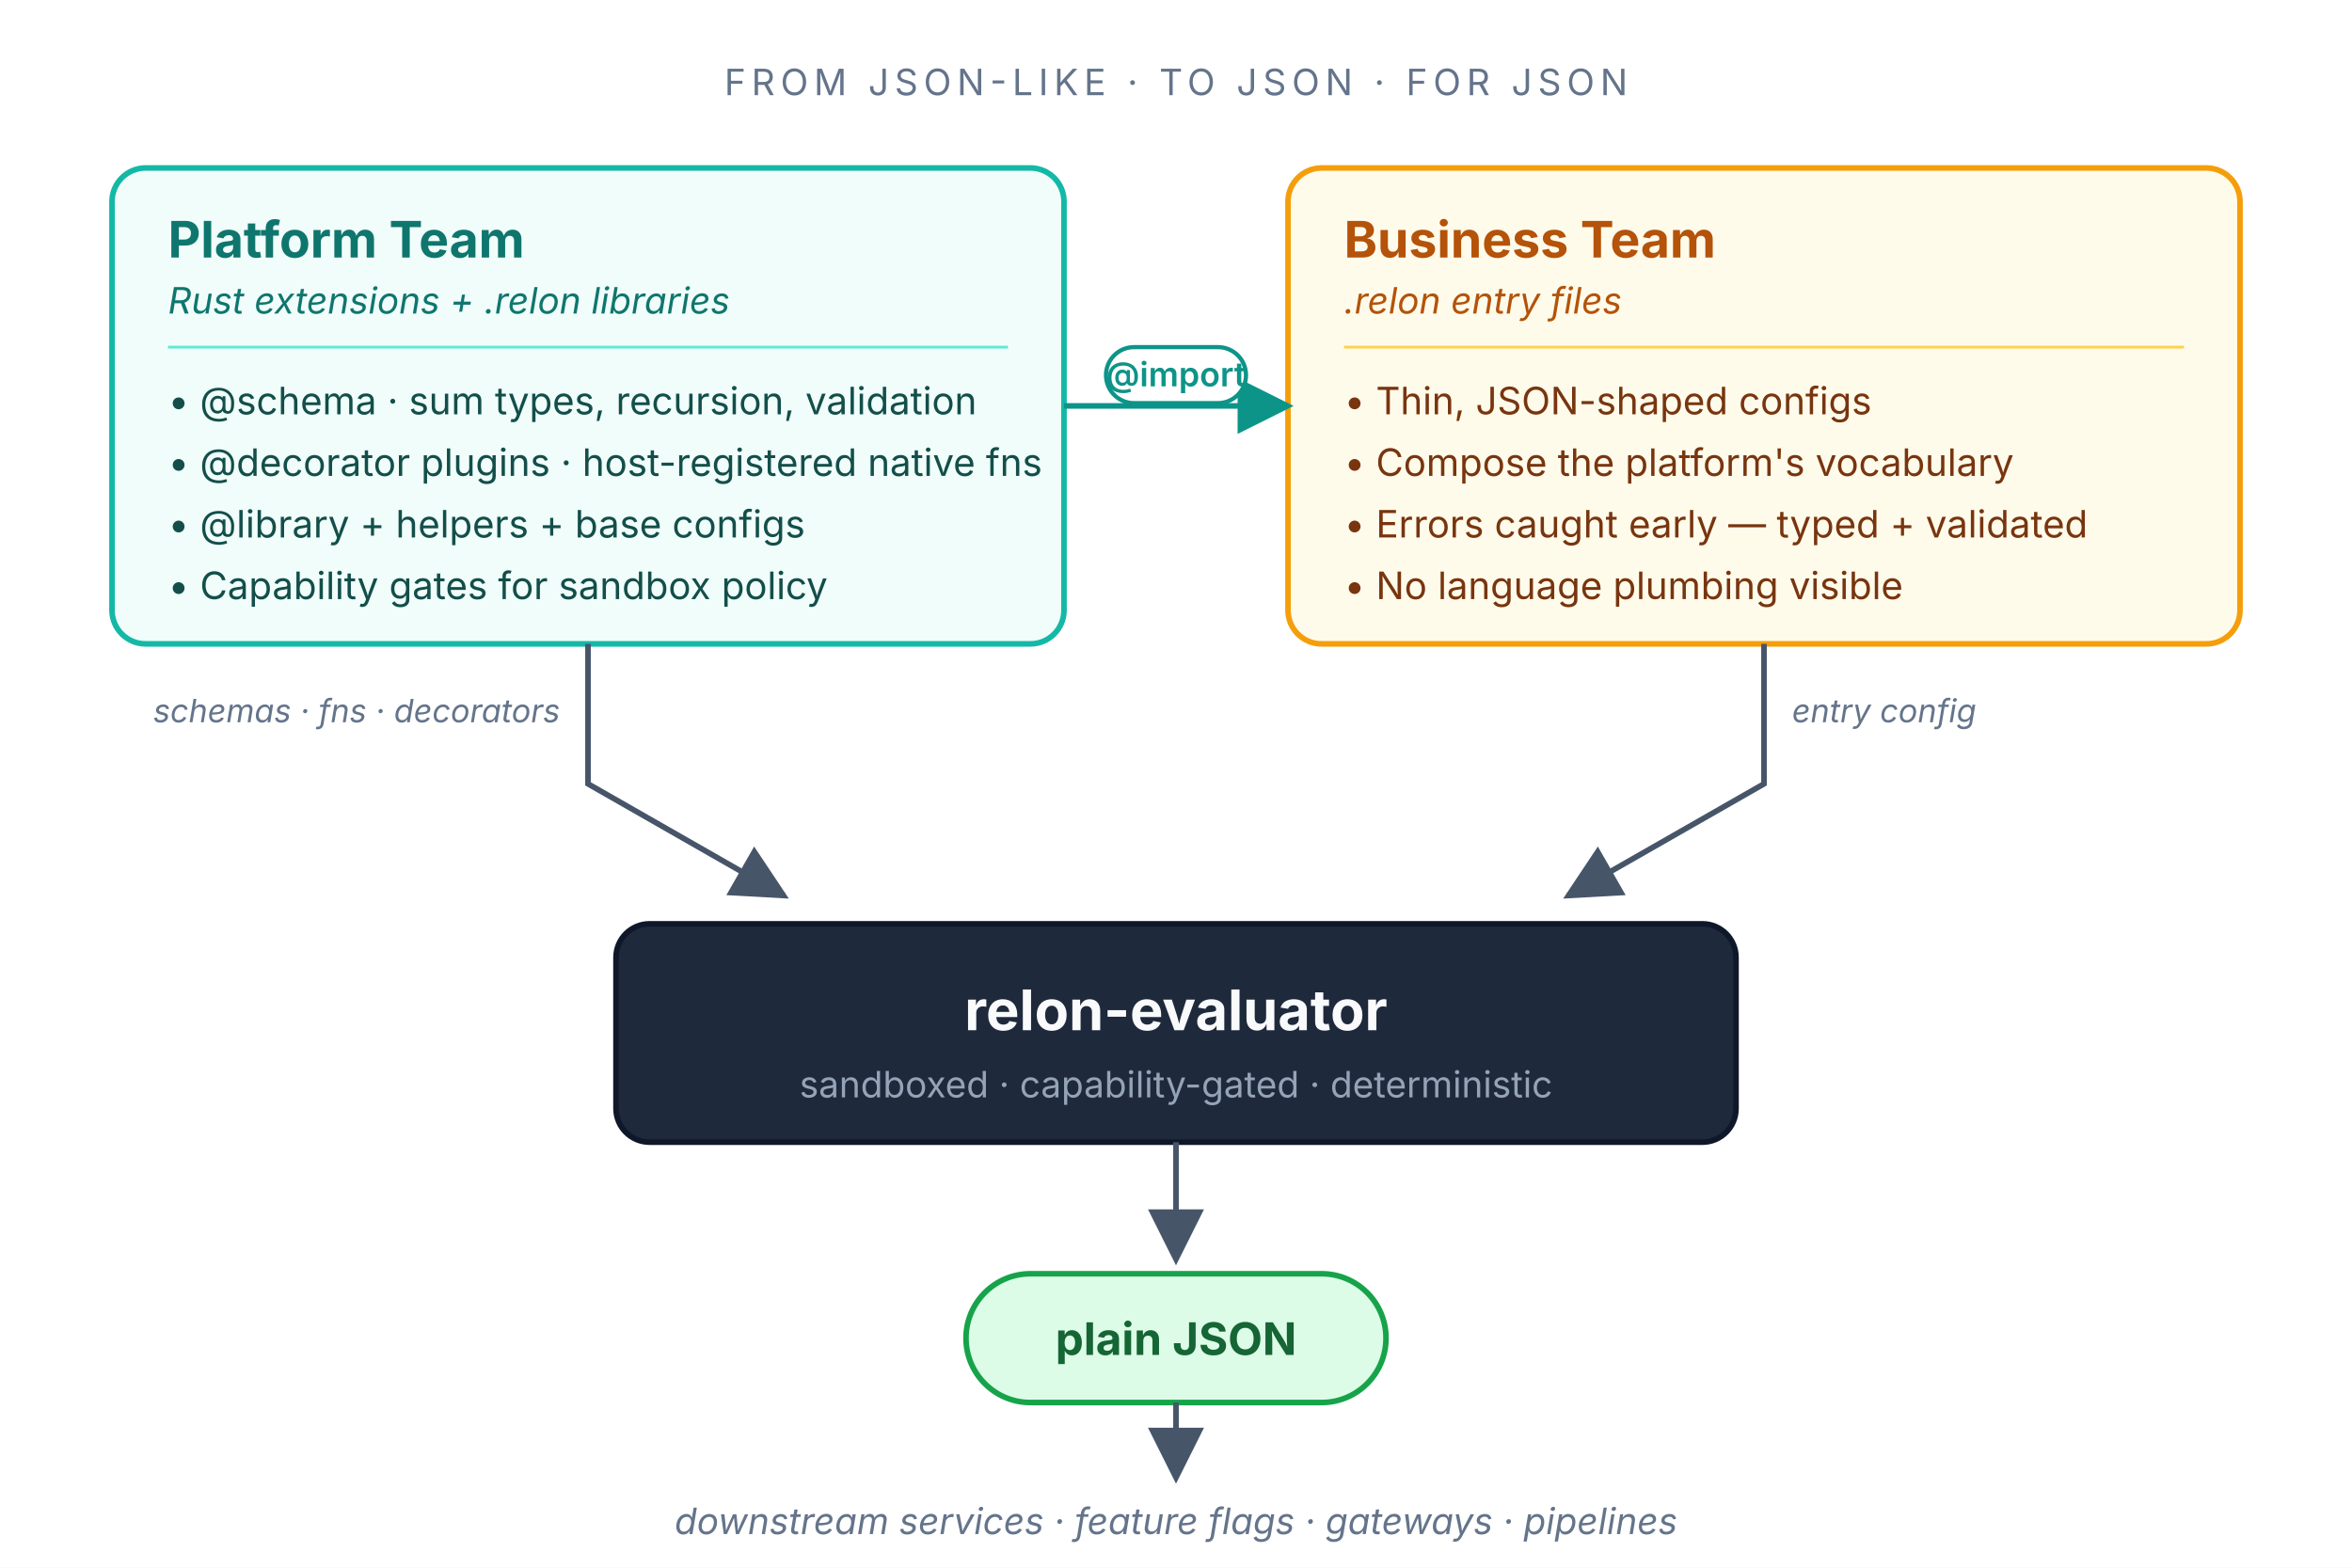
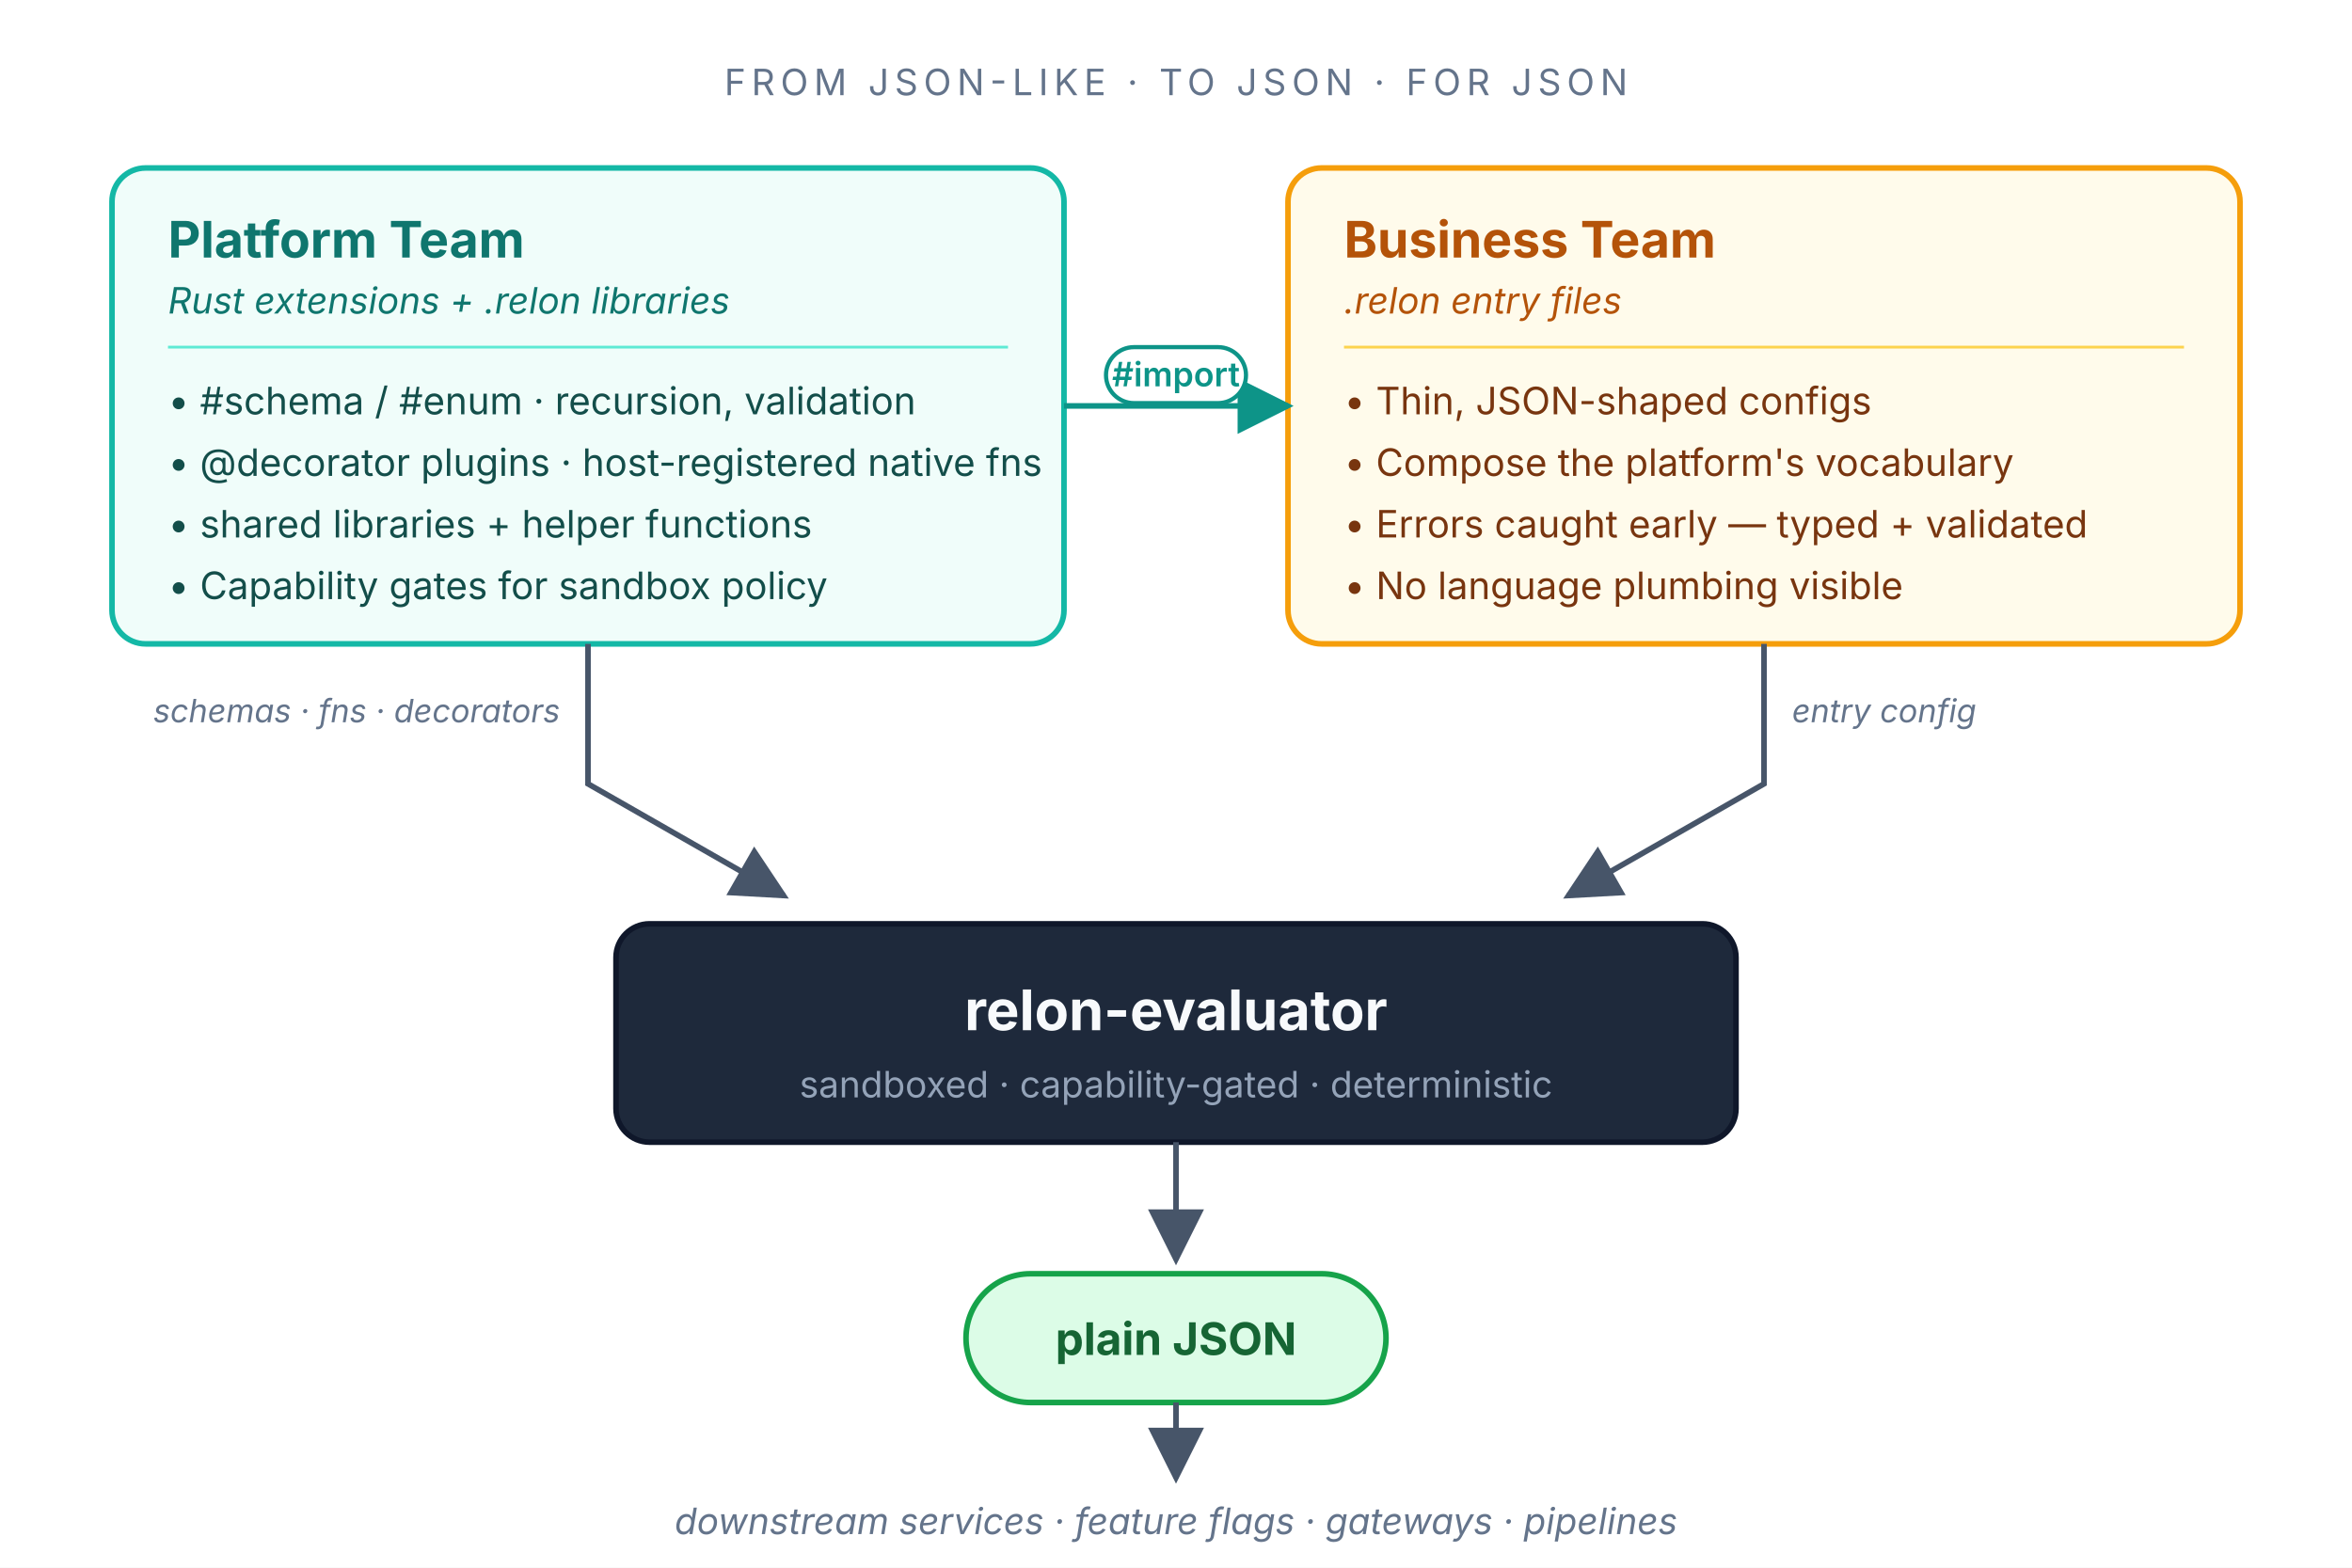
<svg xmlns="http://www.w3.org/2000/svg" viewBox="0 0 840 560" font-family="-apple-system, BlinkMacSystemFont, 'Segoe UI', system-ui, 'Helvetica Neue', sans-serif">
  <defs>
    <marker id="arrow-slate" markerWidth="10" markerHeight="10" refX="9" refY="5" orient="auto" markerUnits="strokeWidth">
      <path d="M 0 0 L 10 5 L 0 10 z" fill="#475569" />
    </marker>
    <marker id="arrow-teal" markerWidth="10" markerHeight="10" refX="9" refY="5" orient="auto" markerUnits="strokeWidth">
      <path d="M 0 0 L 10 5 L 0 10 z" fill="#0d9488" />
    </marker>
  </defs>
  <rect width="840" height="560" fill="#ffffff" />
  <text x="420" y="34" font-size="13" fill="#64748b" text-anchor="middle" letter-spacing="2">FROM JSON-LIKE · TO JSON · FOR JSON</text>
  <g>
    <rect x="40" y="60" width="340" height="170" rx="12" fill="#f0fdfa" stroke="#14b8a6" stroke-width="2" />
    <text x="60" y="92" font-size="18" font-weight="700" fill="#0f766e">Platform Team</text>
    <text x="60" y="112" font-size="13" fill="#0f766e" font-style="italic">Rust extensions + .relon libraries</text>
    <line x1="60" y1="124" x2="360" y2="124" stroke="#5eead4" stroke-width="1" />
-     <text x="60" y="148" font-size="13.5" fill="#134e4a">• @schema · sum types, recursion, validation</text>
+     <text x="60" y="148" font-size="13.5" fill="#134e4a">• #schema / #enum · recursion, validation</text>
    <text x="60" y="170" font-size="13.5" fill="#134e4a">• @decorator plugins · host-registered native fns</text>
-     <text x="60" y="192" font-size="13.5" fill="#134e4a">• @library + helpers + base configs</text>
+     <text x="60" y="192" font-size="13.5" fill="#134e4a">• shared libraries + helper functions</text>
    <text x="60" y="214" font-size="13.5" fill="#134e4a">• Capability gates for sandbox policy</text>
  </g>
  <g>
    <rect x="460" y="60" width="340" height="170" rx="12" fill="#fffbeb" stroke="#f59e0b" stroke-width="2" />
    <text x="480" y="92" font-size="18" font-weight="700" fill="#b45309">Business Team</text>
    <text x="480" y="112" font-size="13" fill="#b45309" font-style="italic">.relon entry files</text>
    <line x1="480" y1="124" x2="780" y2="124" stroke="#fcd34d" stroke-width="1" />
    <text x="480" y="148" font-size="13.5" fill="#78350f">• Thin, JSON-shaped configs</text>
    <text x="480" y="170" font-size="13.5" fill="#78350f">• Compose the platform's vocabulary</text>
    <text x="480" y="192" font-size="13.5" fill="#78350f">• Errors caught early — typed + validated</text>
    <text x="480" y="214" font-size="13.5" fill="#78350f">• No language plumbing visible</text>
  </g>
  <g>
    <line x1="380" y1="145" x2="460" y2="145" stroke="#0d9488" stroke-width="2" marker-end="url(#arrow-teal)" />
    <rect x="395" y="124" width="50" height="20" rx="10" fill="#ffffff" stroke="#0d9488" stroke-width="1.5" />
-     <text x="420" y="138" font-size="12" font-weight="600" fill="#0d9488" text-anchor="middle">@import</text>
+     <text x="420" y="138" font-size="12" font-weight="600" fill="#0d9488" text-anchor="middle">#import</text>
  </g>
  <path d="M 210 230 L 210 280 L 280 320" fill="none" stroke="#475569" stroke-width="2" marker-end="url(#arrow-slate)" />
  <path d="M 630 230 L 630 280 L 560 320" fill="none" stroke="#475569" stroke-width="2" marker-end="url(#arrow-slate)" />
  <text x="200" y="258" font-size="11.5" fill="#64748b" font-style="italic" text-anchor="end">schemas · fns · decorators</text>
  <text x="640" y="258" font-size="11.5" fill="#64748b" font-style="italic">entry config</text>
  <g>
    <rect x="220" y="330" width="400" height="78" rx="12" fill="#1e293b" stroke="#0f172a" stroke-width="2" />
    <text x="420" y="368" font-size="20" font-weight="700" fill="#f8fafc" text-anchor="middle">relon-evaluator</text>
    <text x="420" y="392" font-size="13" fill="#94a3b8" text-anchor="middle">sandboxed · capability-gated · deterministic</text>
  </g>
  <line x1="420" y1="408" x2="420" y2="450" stroke="#475569" stroke-width="2" marker-end="url(#arrow-slate)" />
  <g>
    <rect x="345" y="455" width="150" height="46" rx="23" fill="#dcfce7" stroke="#16a34a" stroke-width="2" />
    <text x="420" y="484" font-size="16" font-weight="700" fill="#166534" text-anchor="middle">plain JSON</text>
  </g>
  <line x1="420" y1="501" x2="420" y2="528" stroke="#475569" stroke-width="2" marker-end="url(#arrow-slate)" />
  <text x="420" y="548" font-size="13" fill="#64748b" text-anchor="middle" font-style="italic">downstream services · feature flags · gateways · pipelines</text>
</svg>
